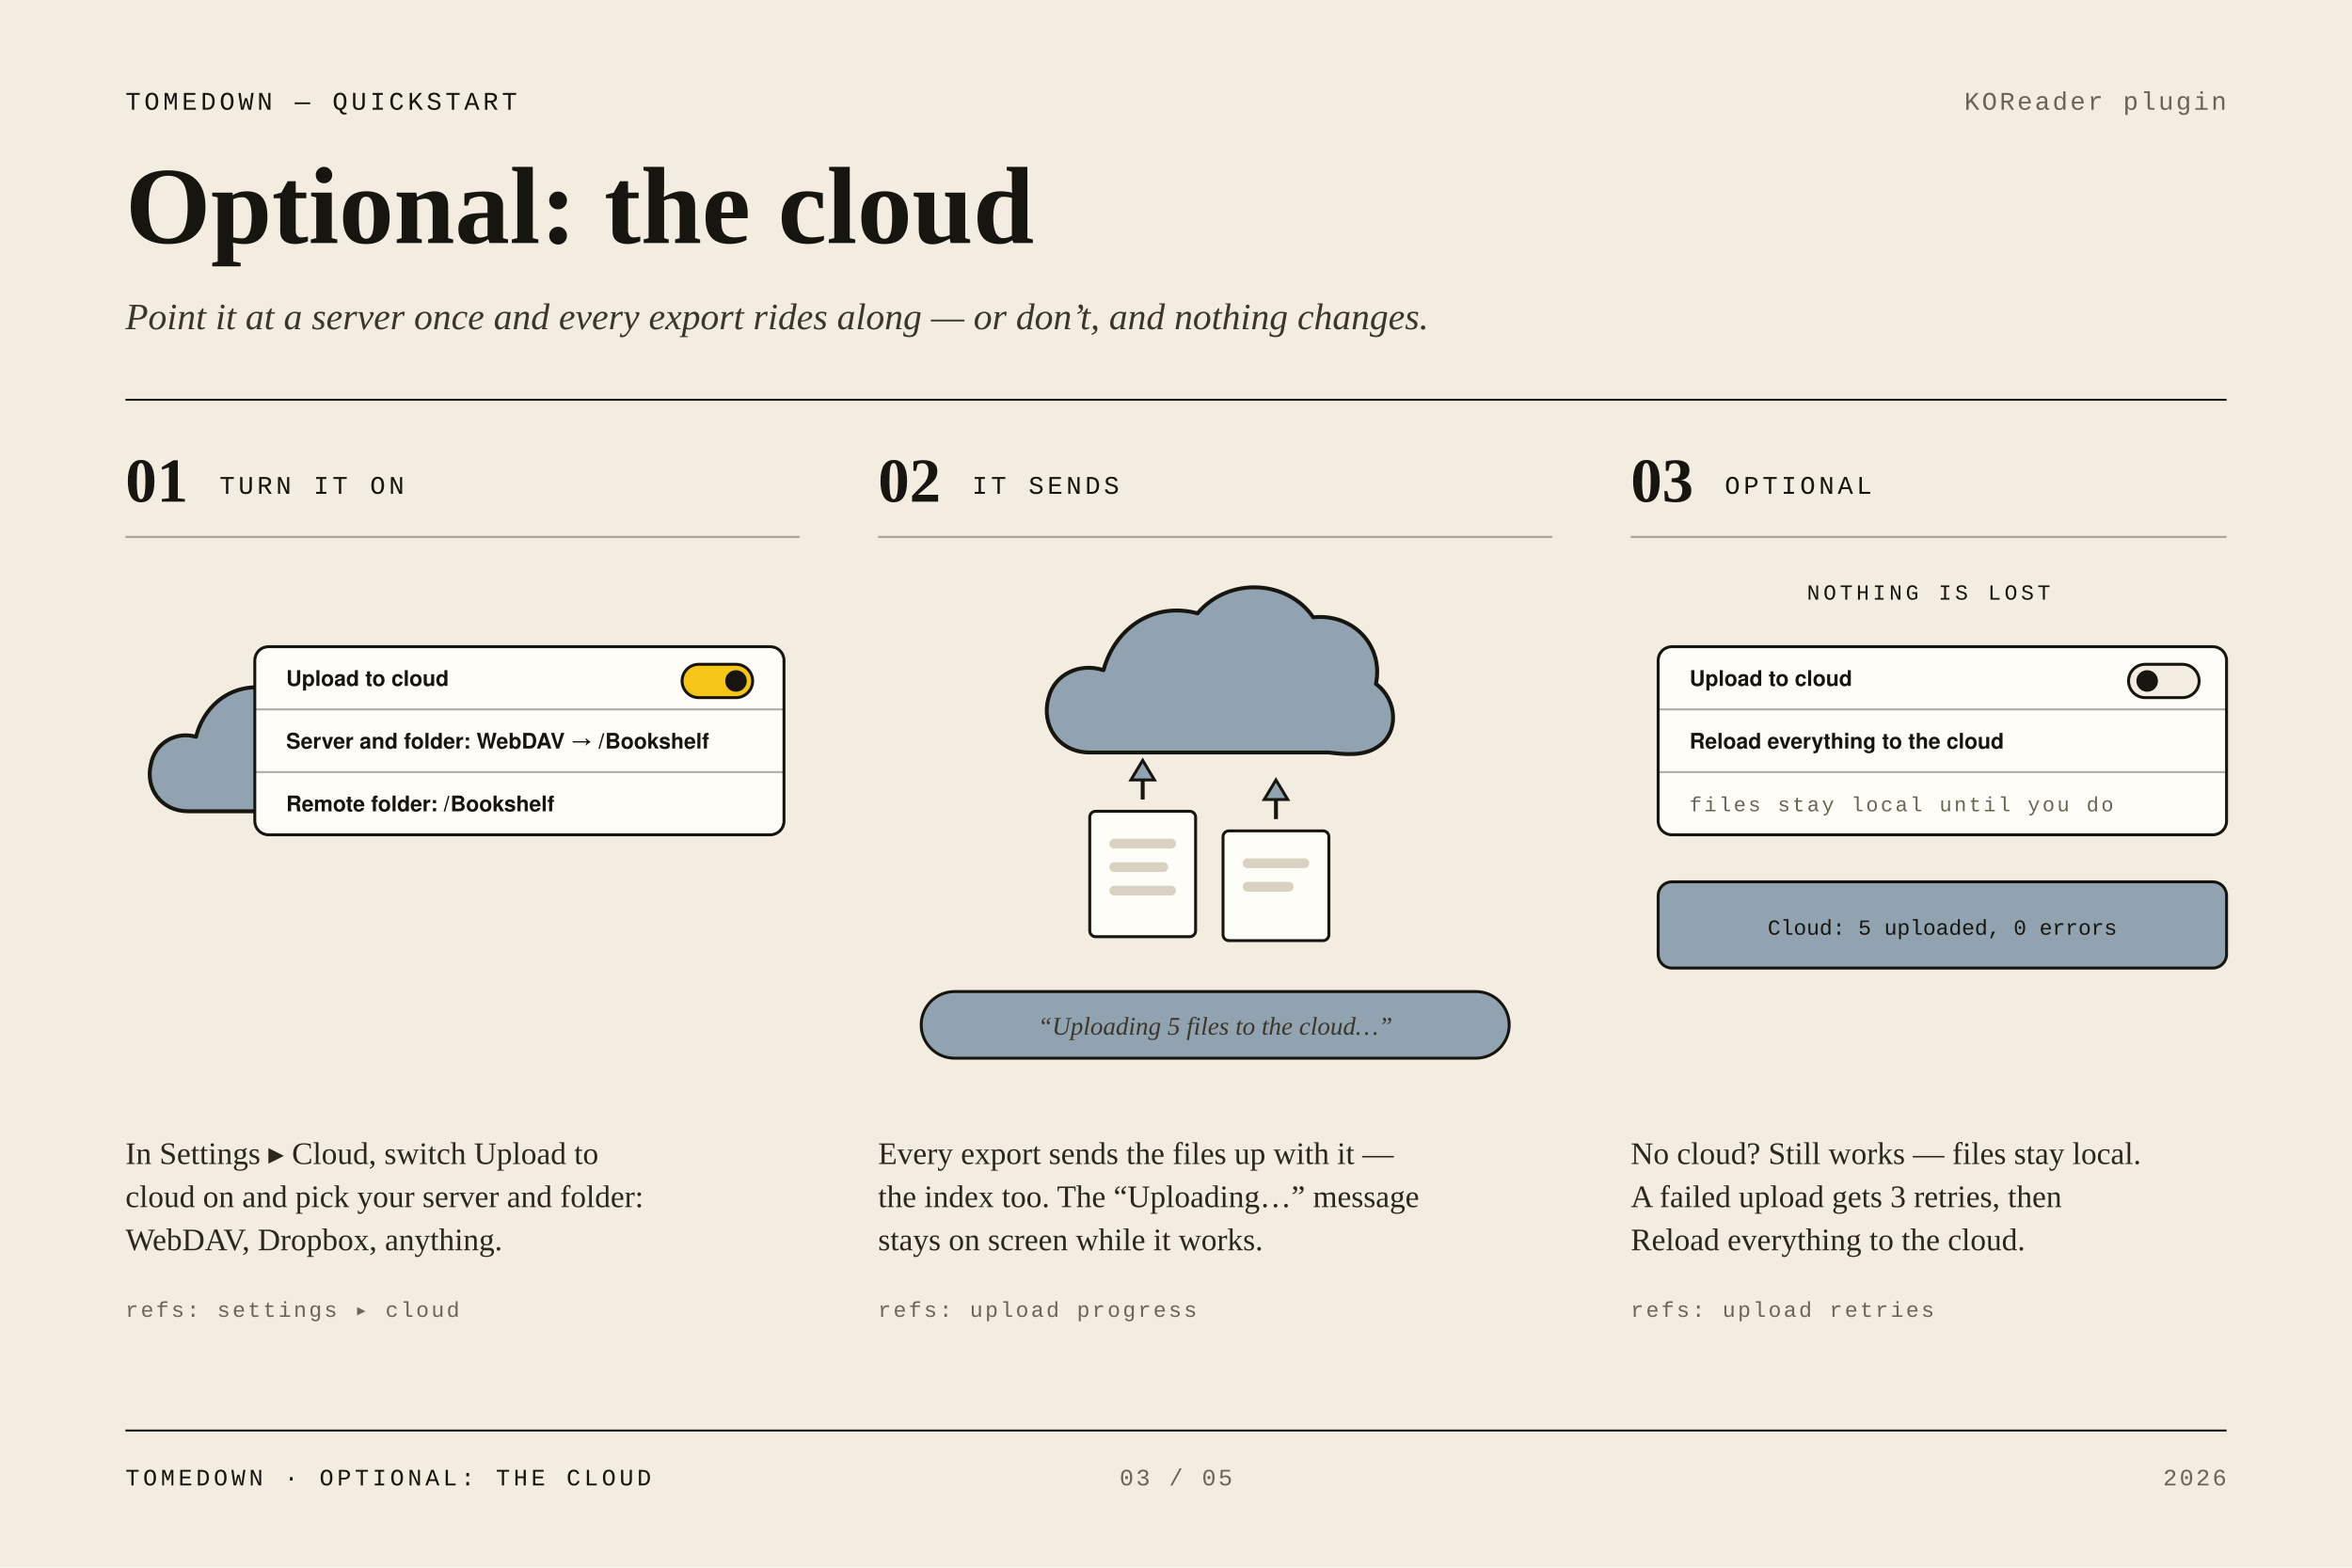
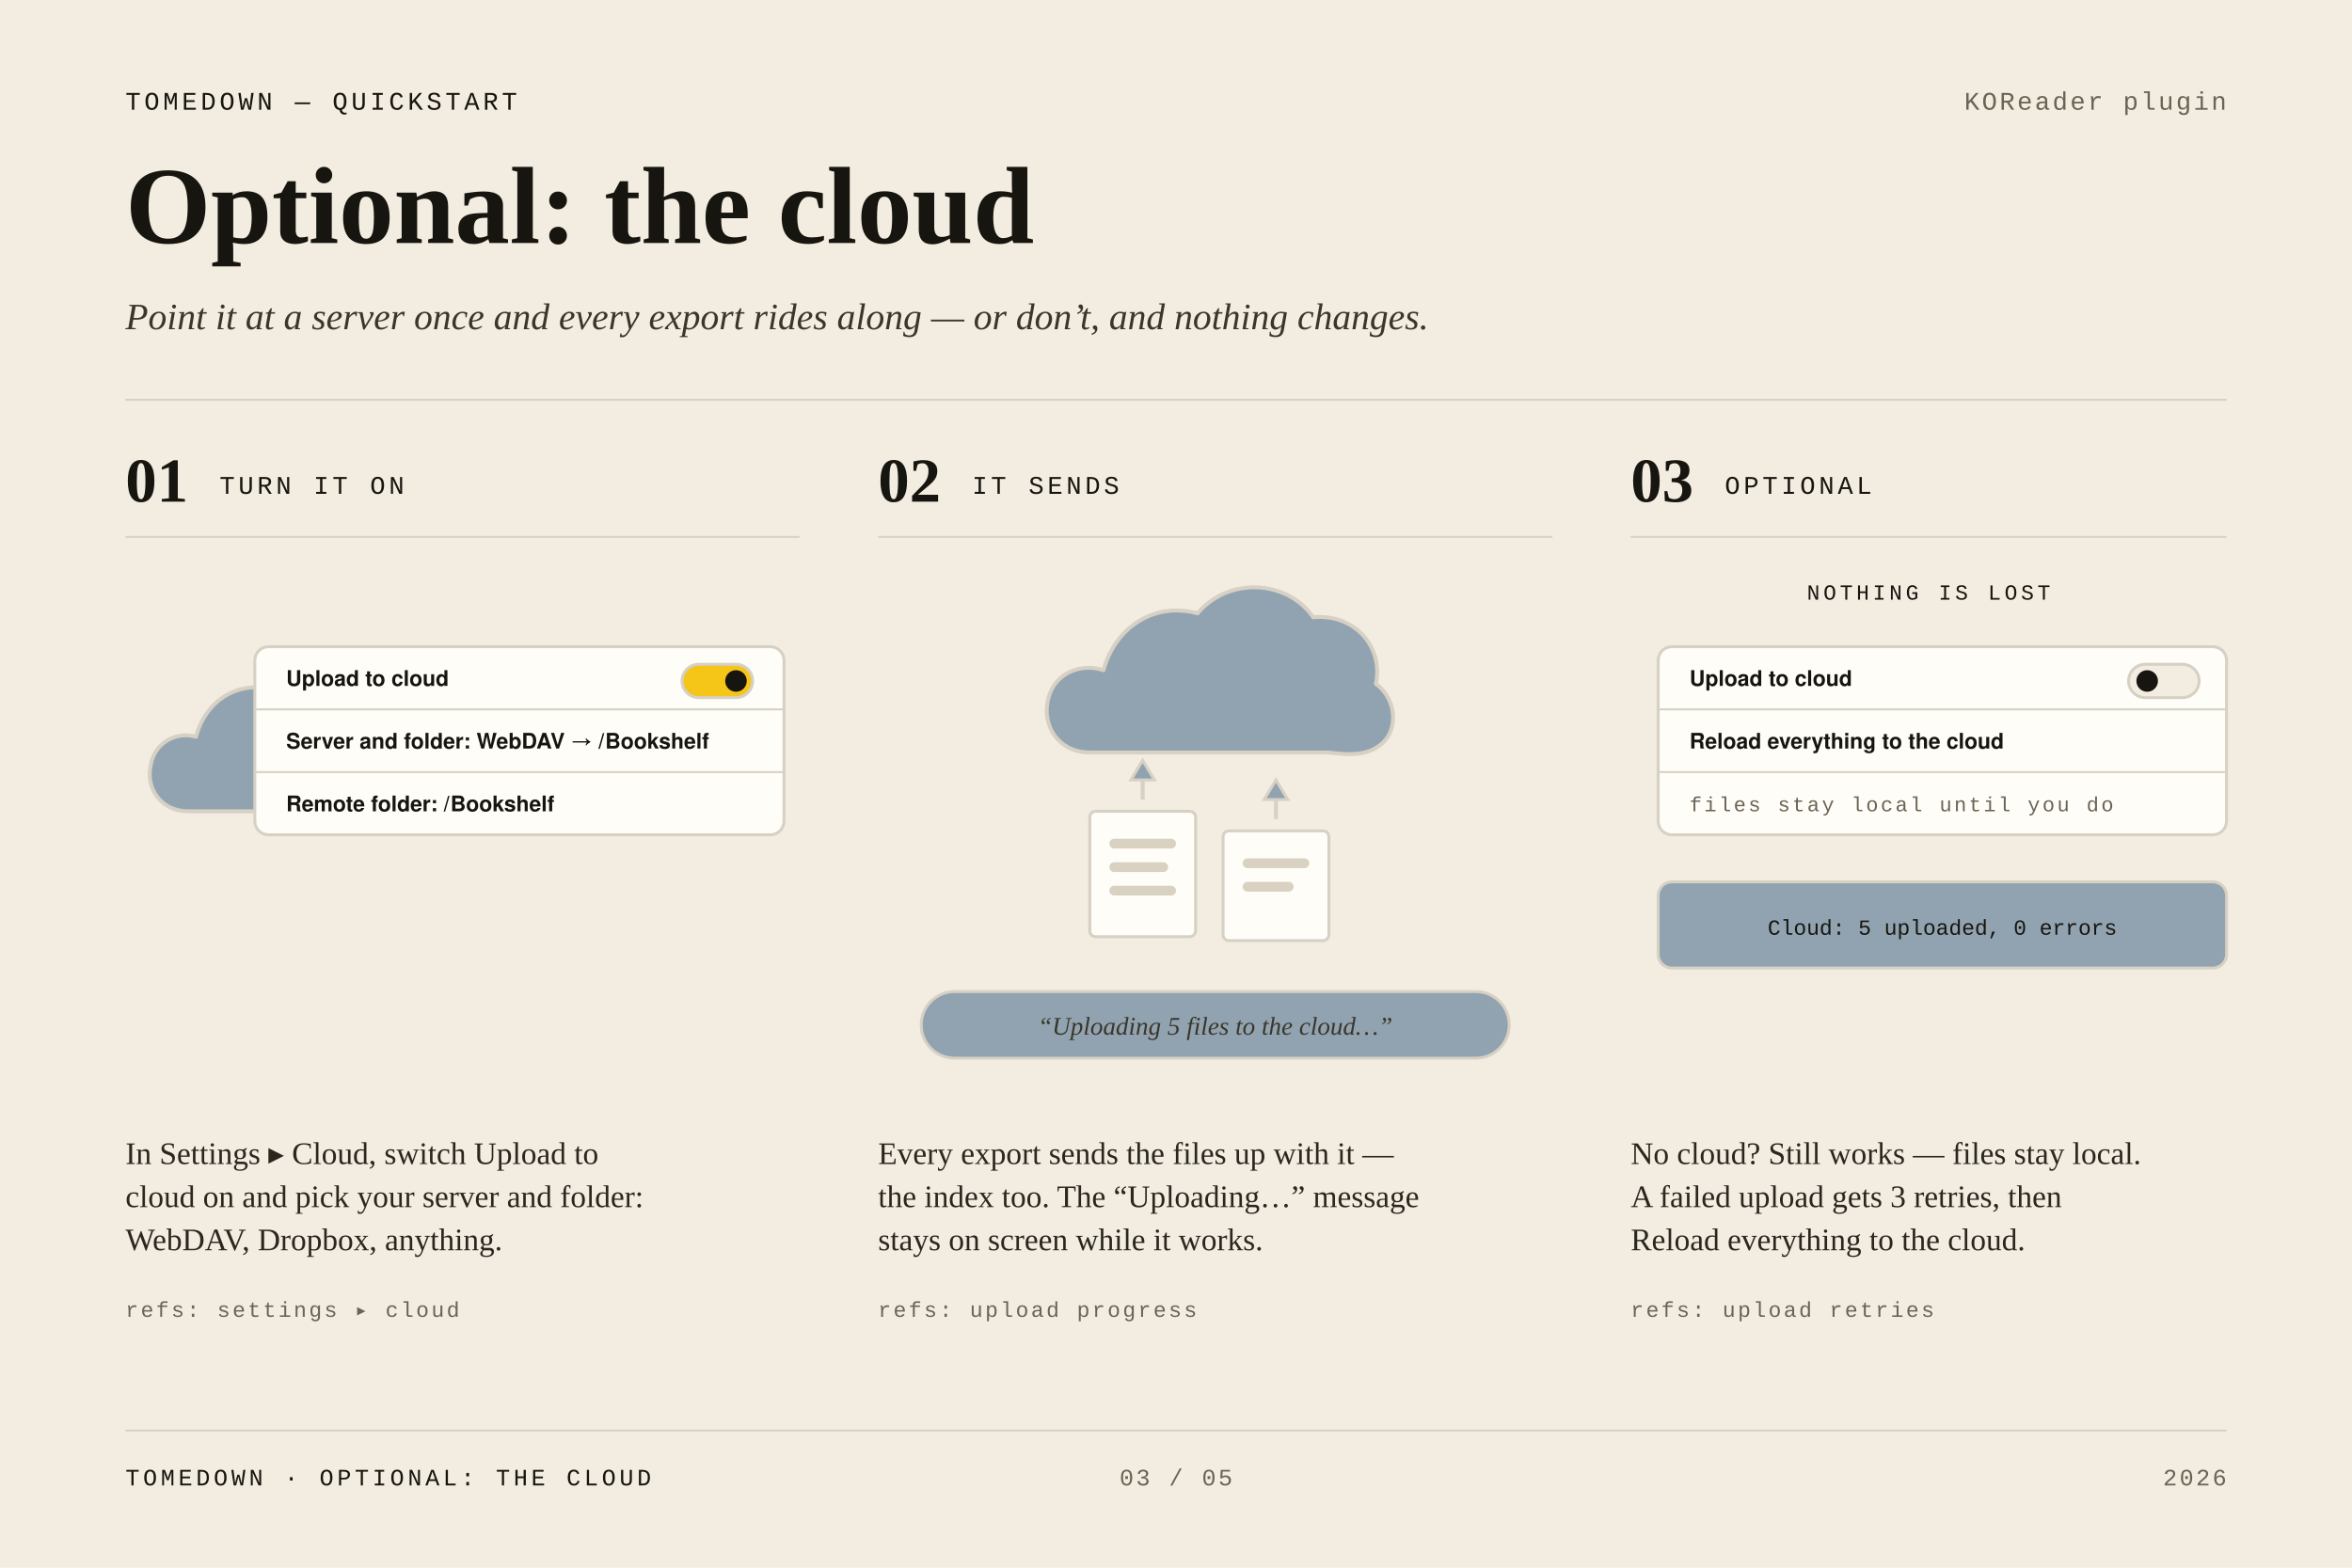
<svg xmlns="http://www.w3.org/2000/svg" width="1200" height="800" viewBox="0 0 1200 800" role="img" aria-label="Tomedown quickstart tutorial 03 — Optional: the cloud: switch upload on, every export sends the files, and without a cloud everything still works">
  <style>
    .display { font-family: Georgia, "Times New Roman", serif; font-weight: 700; fill: #17150F; }
    .deck    { font-family: Georgia, "Times New Roman", serif; font-style: italic; fill: #3A362C; }
    .label   { font-family: "SF Mono", Menlo, Consolas, "Liberation Mono", monospace; letter-spacing: 1.8px; fill: #17150F; }
    .labelm  { font-family: "SF Mono", Menlo, Consolas, "Liberation Mono", monospace; letter-spacing: 1.2px; fill: #6B6455; }
    .body    { font-family: Georgia, "Times New Roman", serif; fill: #2B271F; }
    .menu    { font-family: "Helvetica Neue", Helvetica, Arial, sans-serif; font-weight: 700; fill: #17150F; }
    .code    { font-family: "SF Mono", Menlo, Consolas, "Liberation Mono", monospace; fill: #17150F; }
-     .rule    { stroke: #17150F; stroke-width: 1; }
-     .hair    { stroke: #17150F; stroke-width: 1; opacity: .35; }
-     .card    { fill: #FFFDF7; stroke: #17150F; stroke-width: 1.5; }
-     .frame   { fill: #FFFDF7; stroke: #17150F; stroke-width: 1.5; }
+     .rule    { stroke: #D7D0C4; stroke-width: 1; }
+     .hair    { stroke: #D7D0C4; stroke-width: 1; opacity: 1; }
+     .card    { fill: #FFFDF7; stroke: #D7D0C4; stroke-width: 1.5; }
+     .frame   { fill: #FFFDF7; stroke: #D7D0C4; stroke-width: 1.5; }
    .skel    { fill: #D9D2C2; }
    .accent  { fill: #F5C518; }
-     .cloud   { fill: #91A3B0; stroke: #17150F; stroke-width: 2; stroke-linejoin: round; }
-     .cloudtri{ fill: #91A3B0; stroke: #17150F; stroke-width: 1.5; }
-     .cloudbox{ fill: #91A3B0; stroke: #17150F; stroke-width: 1.5; }
+     .cloud   { fill: #91A3B0; stroke: #D7D0C4; stroke-width: 2; stroke-linejoin: round; }
+     .cloudtri{ fill: #91A3B0; stroke: #D7D0C4; stroke-width: 1.5; }
+     .cloudbox{ fill: #91A3B0; stroke: #D7D0C4; stroke-width: 1.5; }
  </style>
  <rect width="1200" height="800" fill="#F3EDE1" />
  <text class="label" x="64" y="56" font-size="13">TOMEDOWN — QUICKSTART</text>
  <text class="labelm" x="1136" y="56" font-size="13" text-anchor="end">KOReader plugin</text>
  <text class="display" x="64" y="124" font-size="56">Optional: the cloud</text>
  <text class="deck" x="64" y="168" font-size="19">Point it at a server once and every export rides along — or don’t, and nothing changes.</text>
  <line class="rule" x1="64" y1="204" x2="1136" y2="204" />
  <text class="display" x="64" y="256" font-size="32">01</text>
  <text class="label" x="112" y="252" font-size="13">TURN IT ON</text>
  <line class="hair" x1="64" y1="274" x2="408" y2="274" />
  <path class="cloud" d="M96 414 C82 414 74 402 77 390 C79 379 90 373 100 376 C105 357 122 347 140 352 C154 336 180 337 190 353 C208 350 220 364 217 379 C228 386 230 401 220 410 C213 416 202 416 194 414 Z" />
  <rect class="card" x="130" y="330" width="270" height="96" rx="7" />
  <line class="hair" x1="130" y1="362" x2="400" y2="362" />
  <line class="hair" x1="130" y1="394" x2="400" y2="394" />
  <text class="menu" x="146" y="350" font-size="11">Upload to cloud</text>
-   <rect x="348" y="339" width="36" height="17" rx="8.5" fill="#F5C518" stroke="#17150F" stroke-width="1.5" />
+   <rect x="348" y="339" width="36" height="17" rx="8.5" fill="#F5C518" stroke="#D7D0C4" stroke-width="1.5" />
  <circle cx="375.5" cy="347.5" r="5.5" fill="#17150F" />
  <text class="menu" x="146" y="382" font-size="11">Server and folder: WebDAV → /Bookshelf</text>
  <text class="menu" x="146" y="414" font-size="11">Remote folder: /Bookshelf</text>
  <text class="body" x="64" y="594" font-size="16">In Settings ▸ Cloud, switch Upload to</text>
  <text class="body" x="64" y="616" font-size="16">cloud on and pick your server and folder:</text>
  <text class="body" x="64" y="638" font-size="16">WebDAV, Dropbox, anything.</text>
  <text class="labelm" x="64" y="672" font-size="11">refs: settings ▸ cloud</text>
  <text class="display" x="448" y="256" font-size="32">02</text>
  <text class="label" x="496" y="252" font-size="13">IT SENDS</text>
  <line class="hair" x1="448" y1="274" x2="792" y2="274" />
  <path class="cloud" d="M556 384 C540 384 531 370 535 356 C538 344 551 338 563 342 C569 320 589 307 611 313 C627 294 657 296 670 315 C691 313 706 330 702 349 C713 357 714 374 703 381 C696 386 686 385 678 384 Z" />
  <rect class="card" x="556" y="414" width="54" height="64" rx="3" />
  <rect class="skel" x="566" y="428" width="34" height="5" rx="2.5" />
  <rect class="skel" x="566" y="440" width="30" height="5" rx="2.5" />
  <rect class="skel" x="566" y="452" width="34" height="5" rx="2.5" />
  <rect class="card" x="624" y="424" width="54" height="56" rx="3" />
  <rect class="skel" x="634" y="438" width="34" height="5" rx="2.5" />
  <rect class="skel" x="634" y="450" width="26" height="5" rx="2.5" />
-   <path d="M583 408 V394" fill="none" stroke="#17150F" stroke-width="2" />
+   <path d="M583 408 V394" fill="none" stroke="#D7D0C4" stroke-width="2" />
  <path class="cloudtri" d="M577 398 L583 388 L589 398 Z" />
-   <path d="M651 418 V404" fill="none" stroke="#17150F" stroke-width="2" />
+   <path d="M651 418 V404" fill="none" stroke="#D7D0C4" stroke-width="2" />
  <path class="cloudtri" d="M645 408 L651 398 L657 408 Z" />
  <rect class="cloudbox" x="470" y="506" width="300" height="34" rx="17" />
  <text class="deck" x="620" y="528" font-size="13" text-anchor="middle">“Uploading 5 files to the cloud…”</text>
  <text class="body" x="448" y="594" font-size="16">Every export sends the files up with it —</text>
  <text class="body" x="448" y="616" font-size="16">the index too. The “Uploading…” message</text>
  <text class="body" x="448" y="638" font-size="16">stays on screen while it works.</text>
  <text class="labelm" x="448" y="672" font-size="11">refs: upload progress</text>
  <text class="display" x="832" y="256" font-size="32">03</text>
  <text class="label" x="880" y="252" font-size="13">OPTIONAL</text>
  <line class="hair" x1="832" y1="274" x2="1136" y2="274" />
  <text class="label" x="984" y="306" font-size="11" text-anchor="middle">NOTHING IS LOST</text>
  <rect class="card" x="846" y="330" width="290" height="96" rx="7" />
  <line class="hair" x1="846" y1="362" x2="1136" y2="362" />
  <line class="hair" x1="846" y1="394" x2="1136" y2="394" />
  <text class="menu" x="862" y="350" font-size="11">Upload to cloud</text>
-   <rect x="1086" y="339" width="36" height="17" rx="8.5" fill="#F3EDE1" stroke="#17150F" stroke-width="1.5" />
+   <rect x="1086" y="339" width="36" height="17" rx="8.5" fill="#F3EDE1" stroke="#D7D0C4" stroke-width="1.5" />
  <circle cx="1095.5" cy="347.5" r="5.5" fill="#17150F" />
  <text class="menu" x="862" y="382" font-size="11">Reload everything to the cloud</text>
  <text class="labelm" x="862" y="414" font-size="10.5">files stay local until you do</text>
  <rect class="cloudbox" x="846" y="450" width="290" height="44" rx="7" />
  <text class="code" x="991" y="477" font-size="11" text-anchor="middle">Cloud: 5 uploaded, 0 errors</text>
  <text class="body" x="832" y="594" font-size="16">No cloud? Still works — files stay local.</text>
  <text class="body" x="832" y="616" font-size="16">A failed upload gets 3 retries, then</text>
  <text class="body" x="832" y="638" font-size="16">Reload everything to the cloud.</text>
  <text class="labelm" x="832" y="672" font-size="11">refs: upload retries</text>
  <line class="rule" x1="64" y1="730" x2="1136" y2="730" />
  <text class="label" x="64" y="758" font-size="12">TOMEDOWN · OPTIONAL: THE CLOUD</text>
  <text class="labelm" x="600" y="758" font-size="12" text-anchor="middle">03 / 05</text>
  <text class="labelm" x="1136" y="758" font-size="12" text-anchor="end">2026</text>
</svg>
